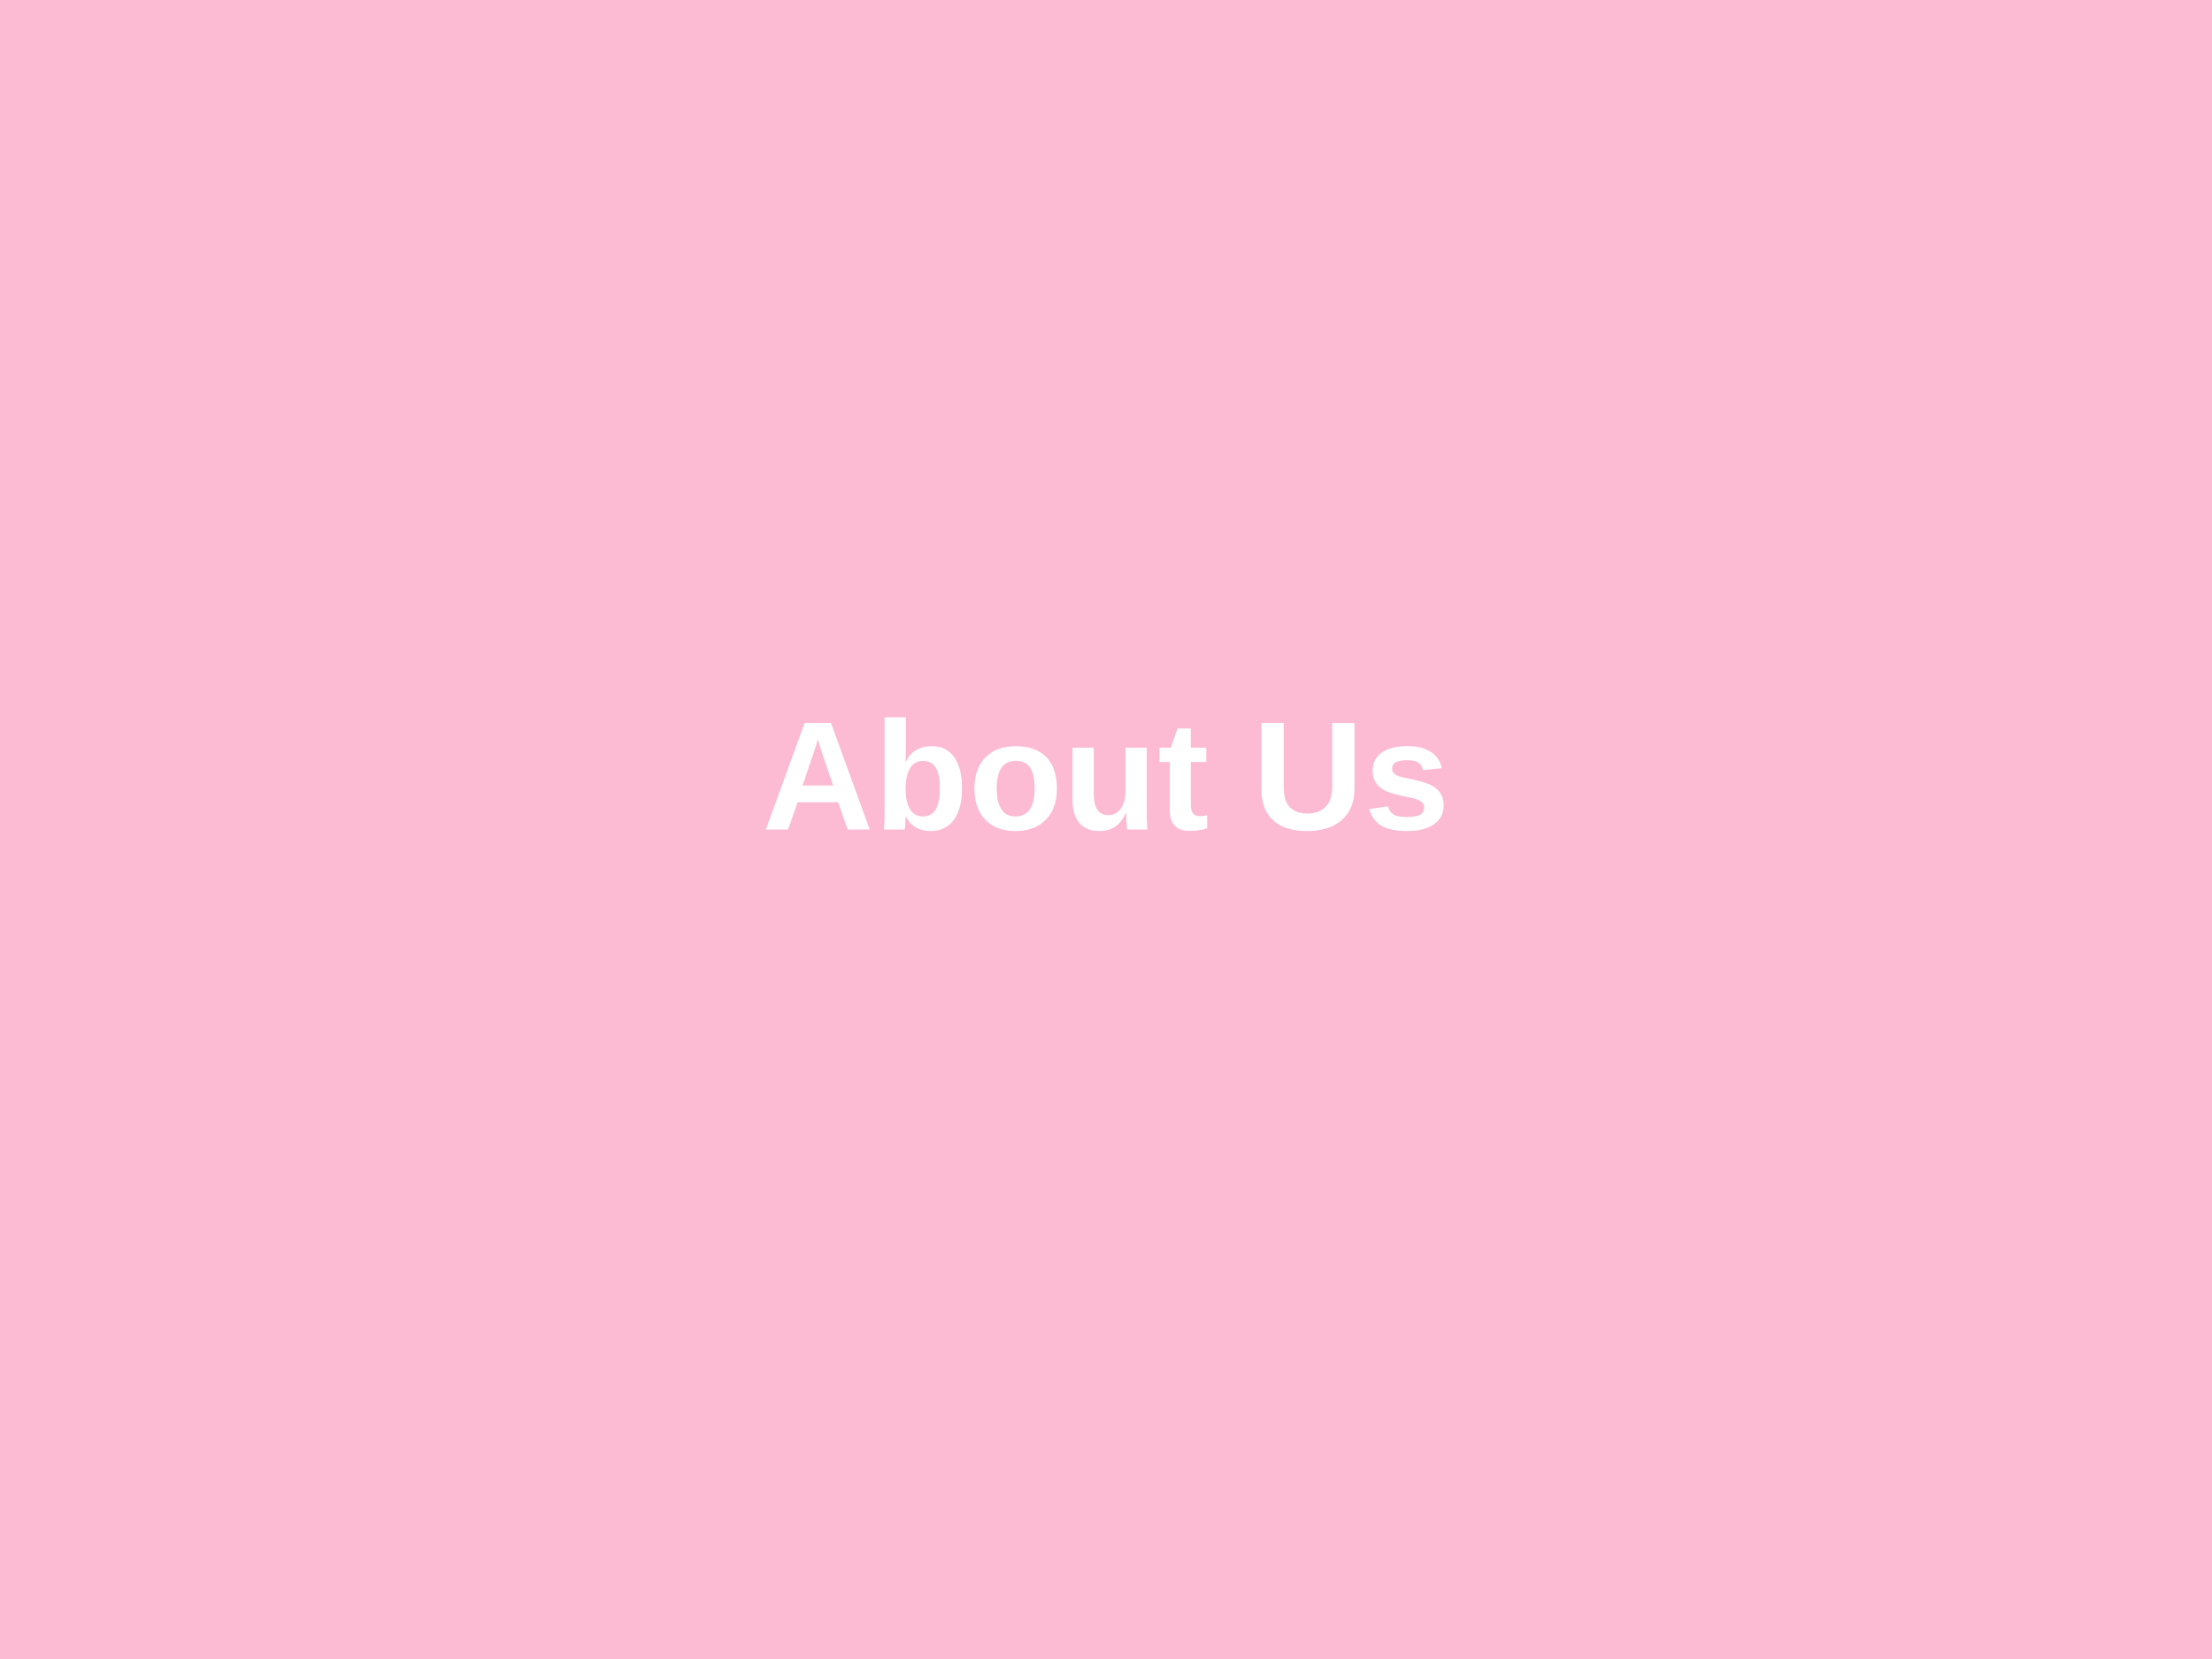
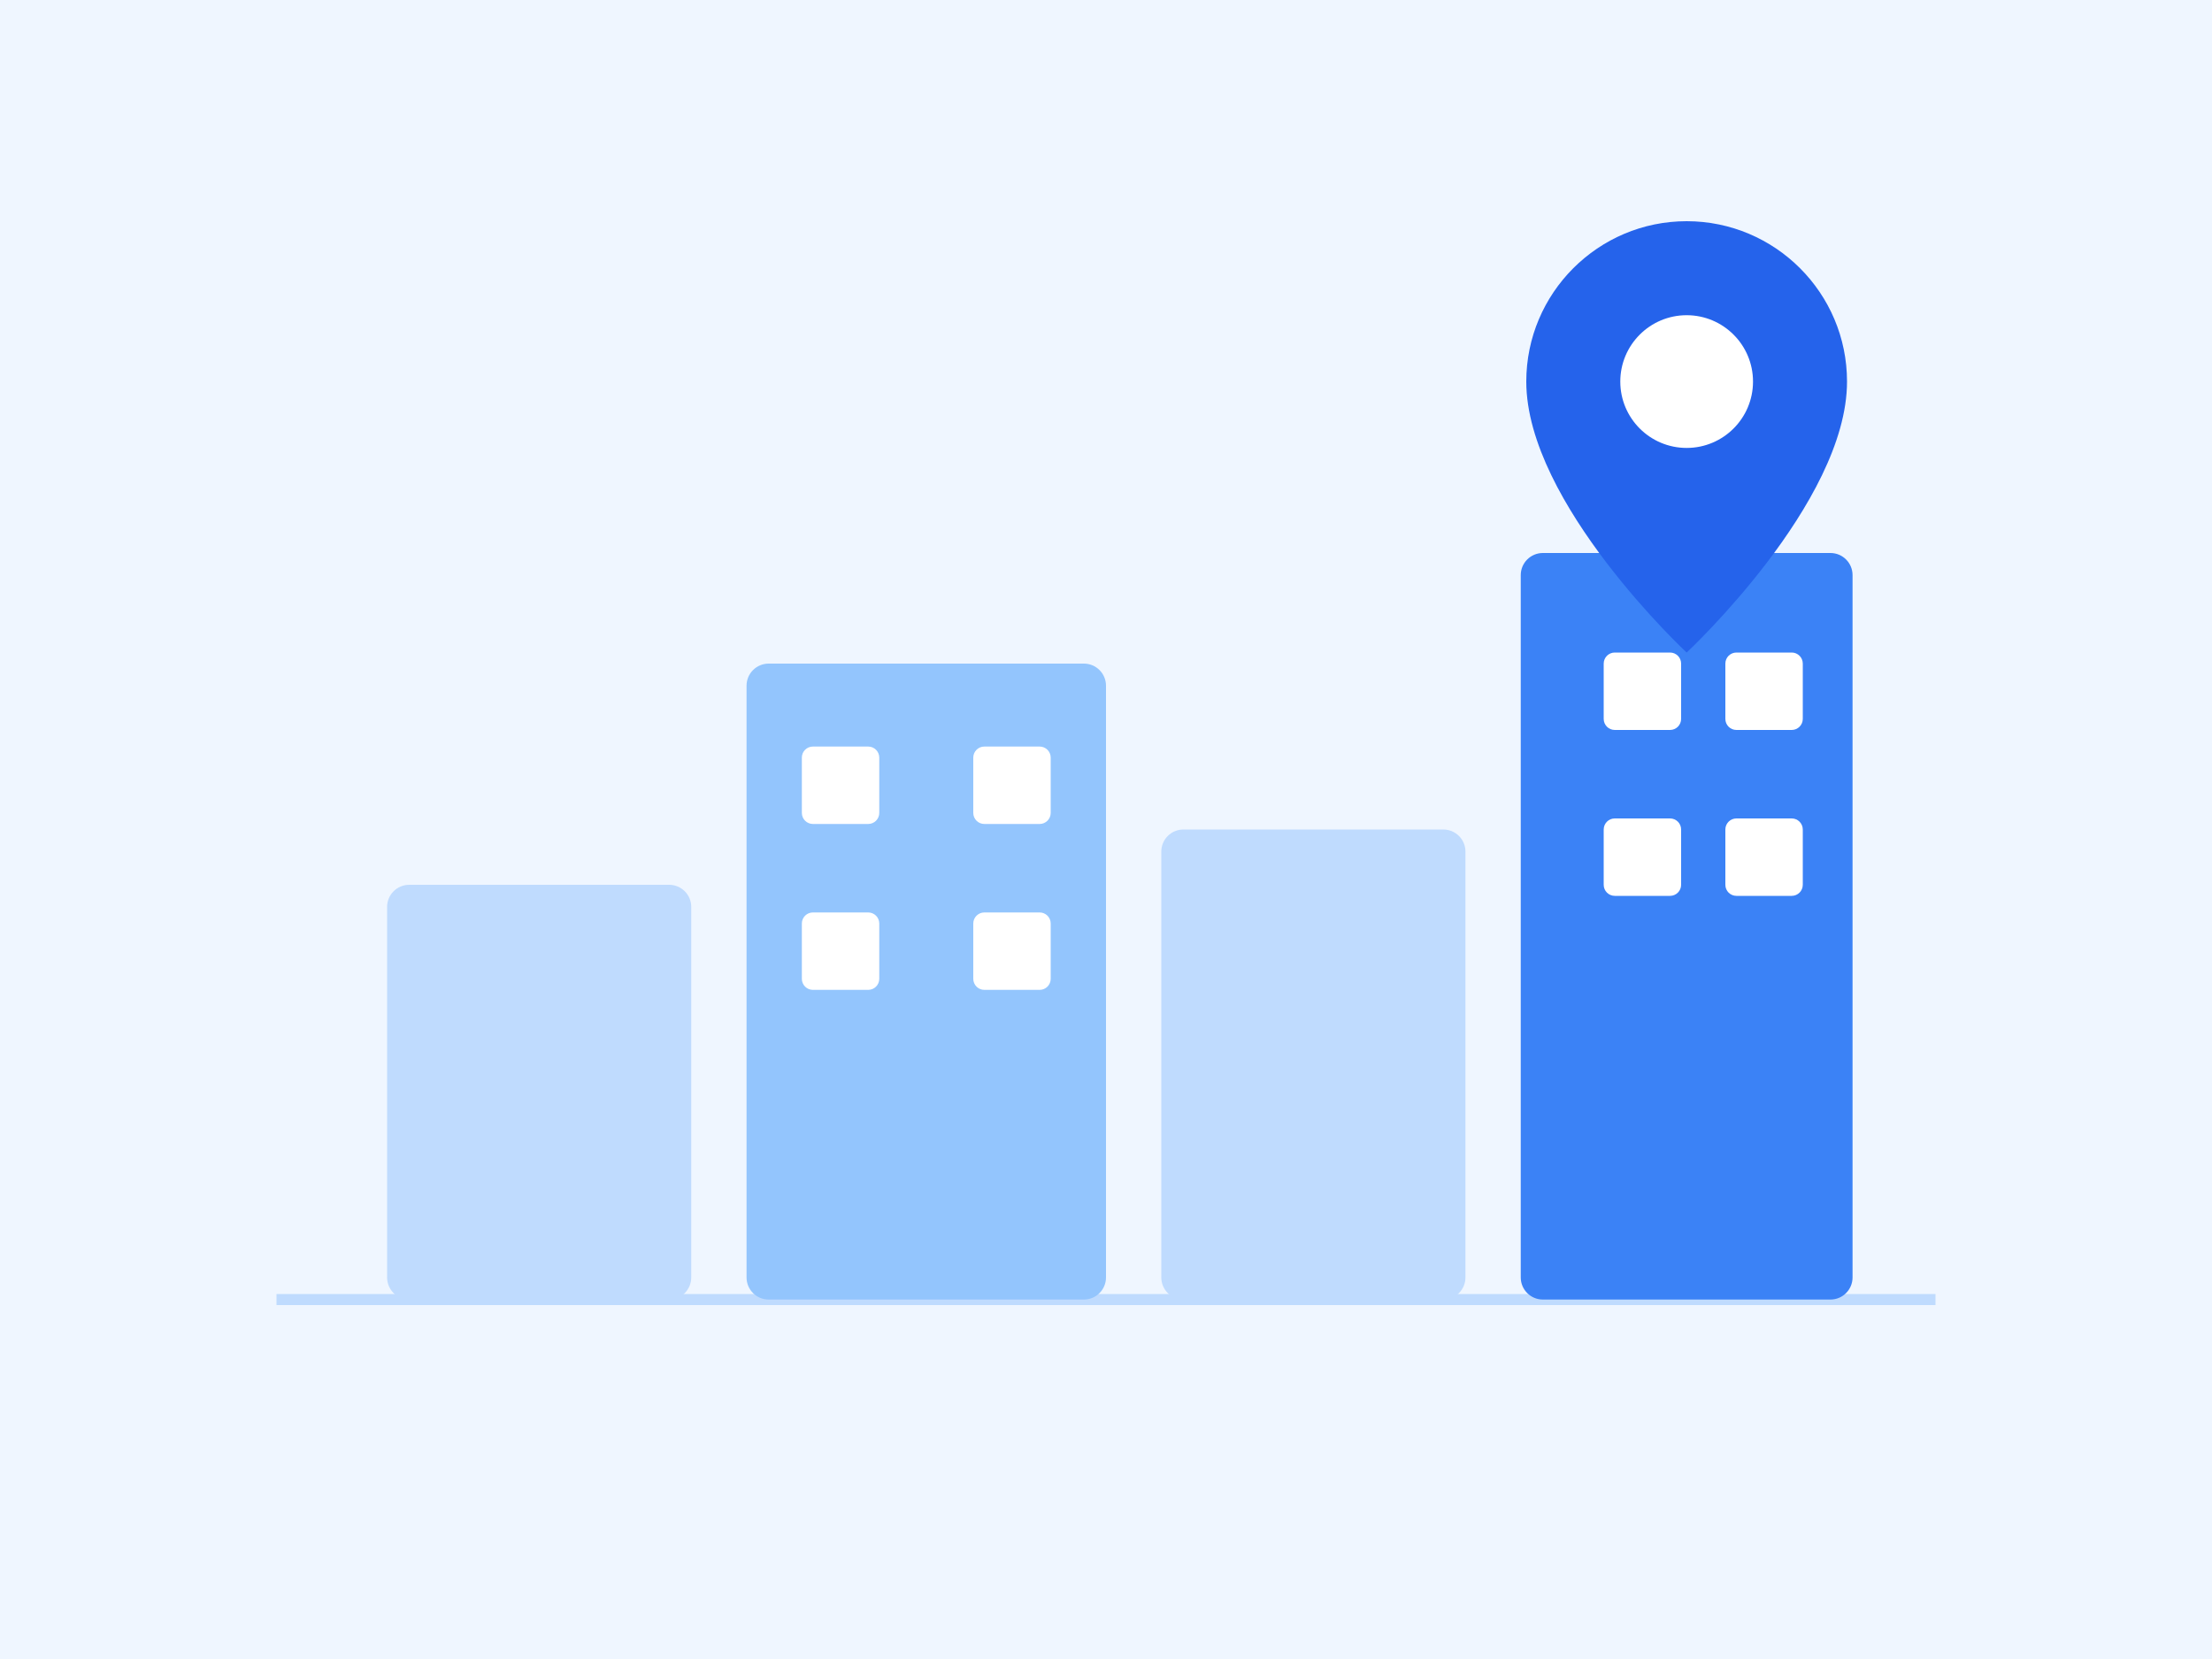
- <svg xmlns="http://www.w3.org/2000/svg" width="400" height="300">
-   <rect width="400" height="300" fill="#FCBAD3" />
-   <text x="200" y="150" font-size="28" font-weight="bold" text-anchor="middle" fill="#fff" font-family="Arial">About Us</text>
+ <svg xmlns="http://www.w3.org/2000/svg" width="400" height="300" viewBox="0 0 400 300">
+   <rect width="400" height="300" fill="#EFF6FF" />
+   <line x1="50" y1="235" x2="350" y2="235" stroke="#BFDBFE" stroke-width="2" />
+   <rect x="70" y="160" width="55" height="75" rx="4" fill="#BFDBFE" />
+   <rect x="135" y="120" width="65" height="115" rx="4" fill="#93C5FD" />
+   <rect x="210" y="150" width="55" height="85" rx="4" fill="#BFDBFE" />
+   <rect x="275" y="100" width="60" height="135" rx="4" fill="#3B82F6" />
+   <rect x="145" y="135" width="14" height="14" rx="2" fill="#FFFFFF" />
+   <rect x="176" y="135" width="14" height="14" rx="2" fill="#FFFFFF" />
+   <rect x="145" y="165" width="14" height="14" rx="2" fill="#FFFFFF" />
+   <rect x="176" y="165" width="14" height="14" rx="2" fill="#FFFFFF" />
+   <rect x="290" y="118" width="14" height="14" rx="2" fill="#FFFFFF" />
+   <rect x="312" y="118" width="14" height="14" rx="2" fill="#FFFFFF" />
+   <rect x="290" y="148" width="14" height="14" rx="2" fill="#FFFFFF" />
+   <rect x="312" y="148" width="14" height="14" rx="2" fill="#FFFFFF" />
+   <path d="M305 40 C321 40 334 53 334 69 C334 91 305 118 305 118 C305 118 276 91 276 69 C276 53 289 40 305 40 Z" fill="#2563EB" />
+   <circle cx="305" cy="69" r="12" fill="#FFFFFF" />
</svg>
